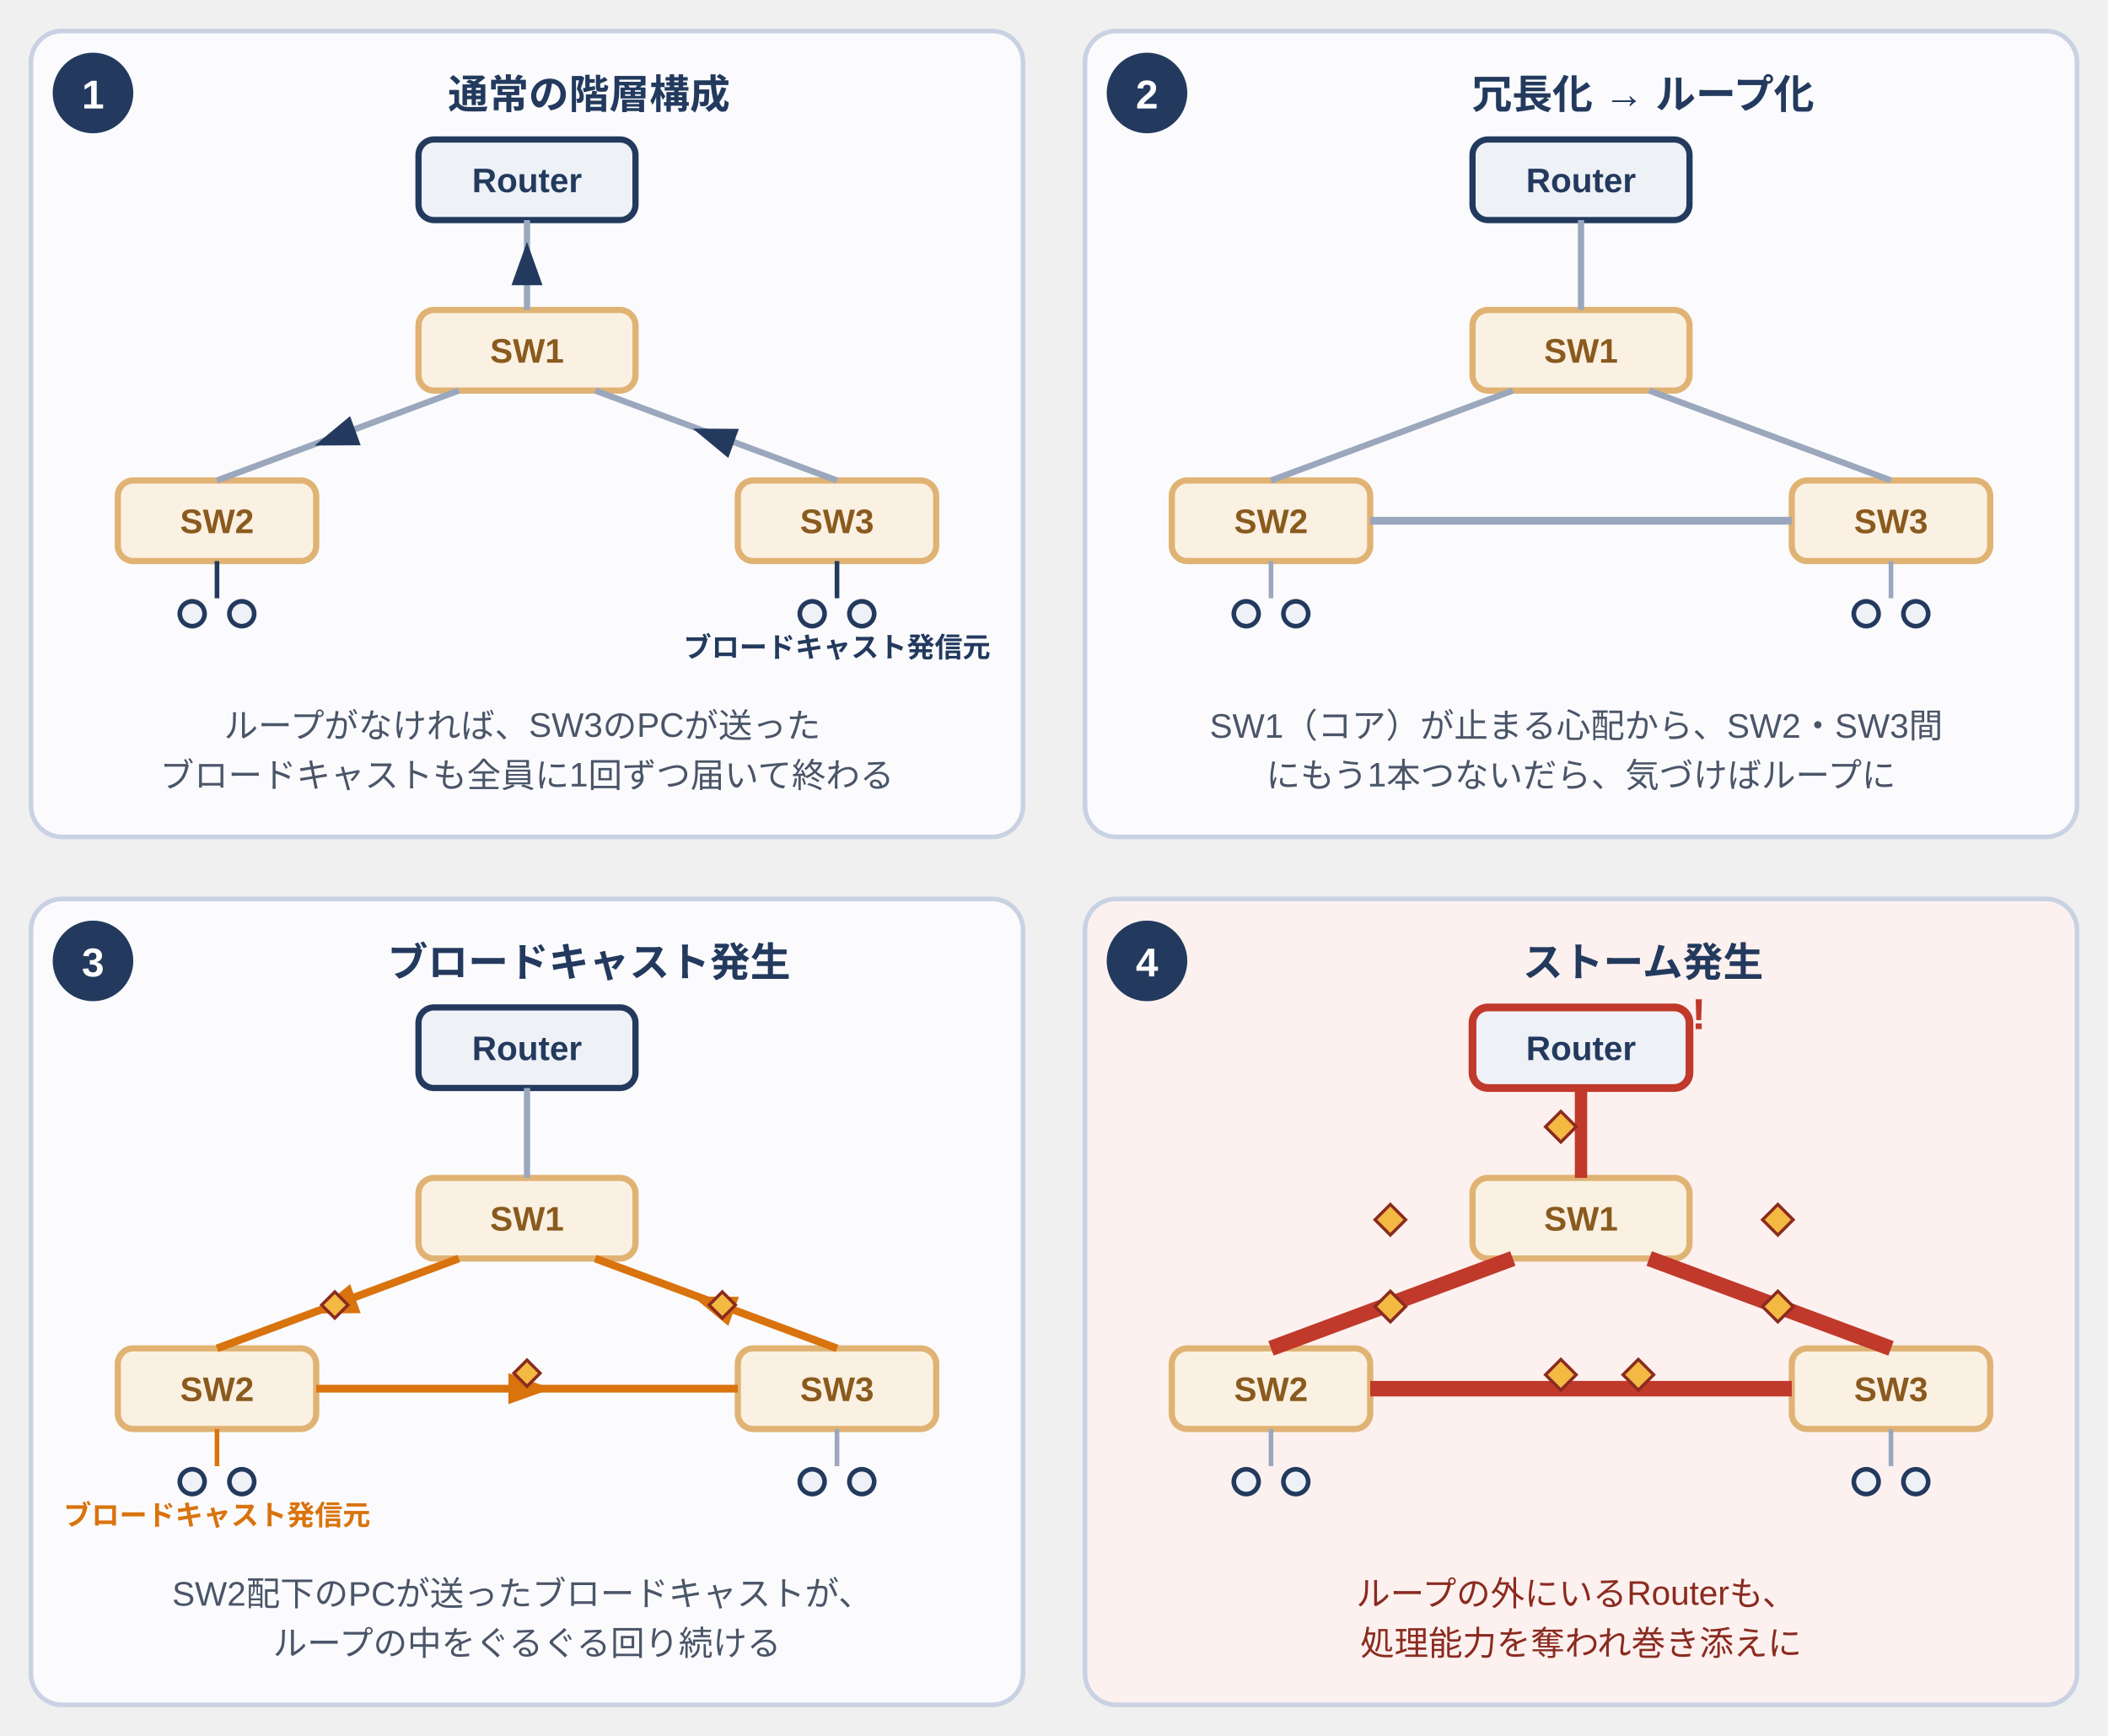
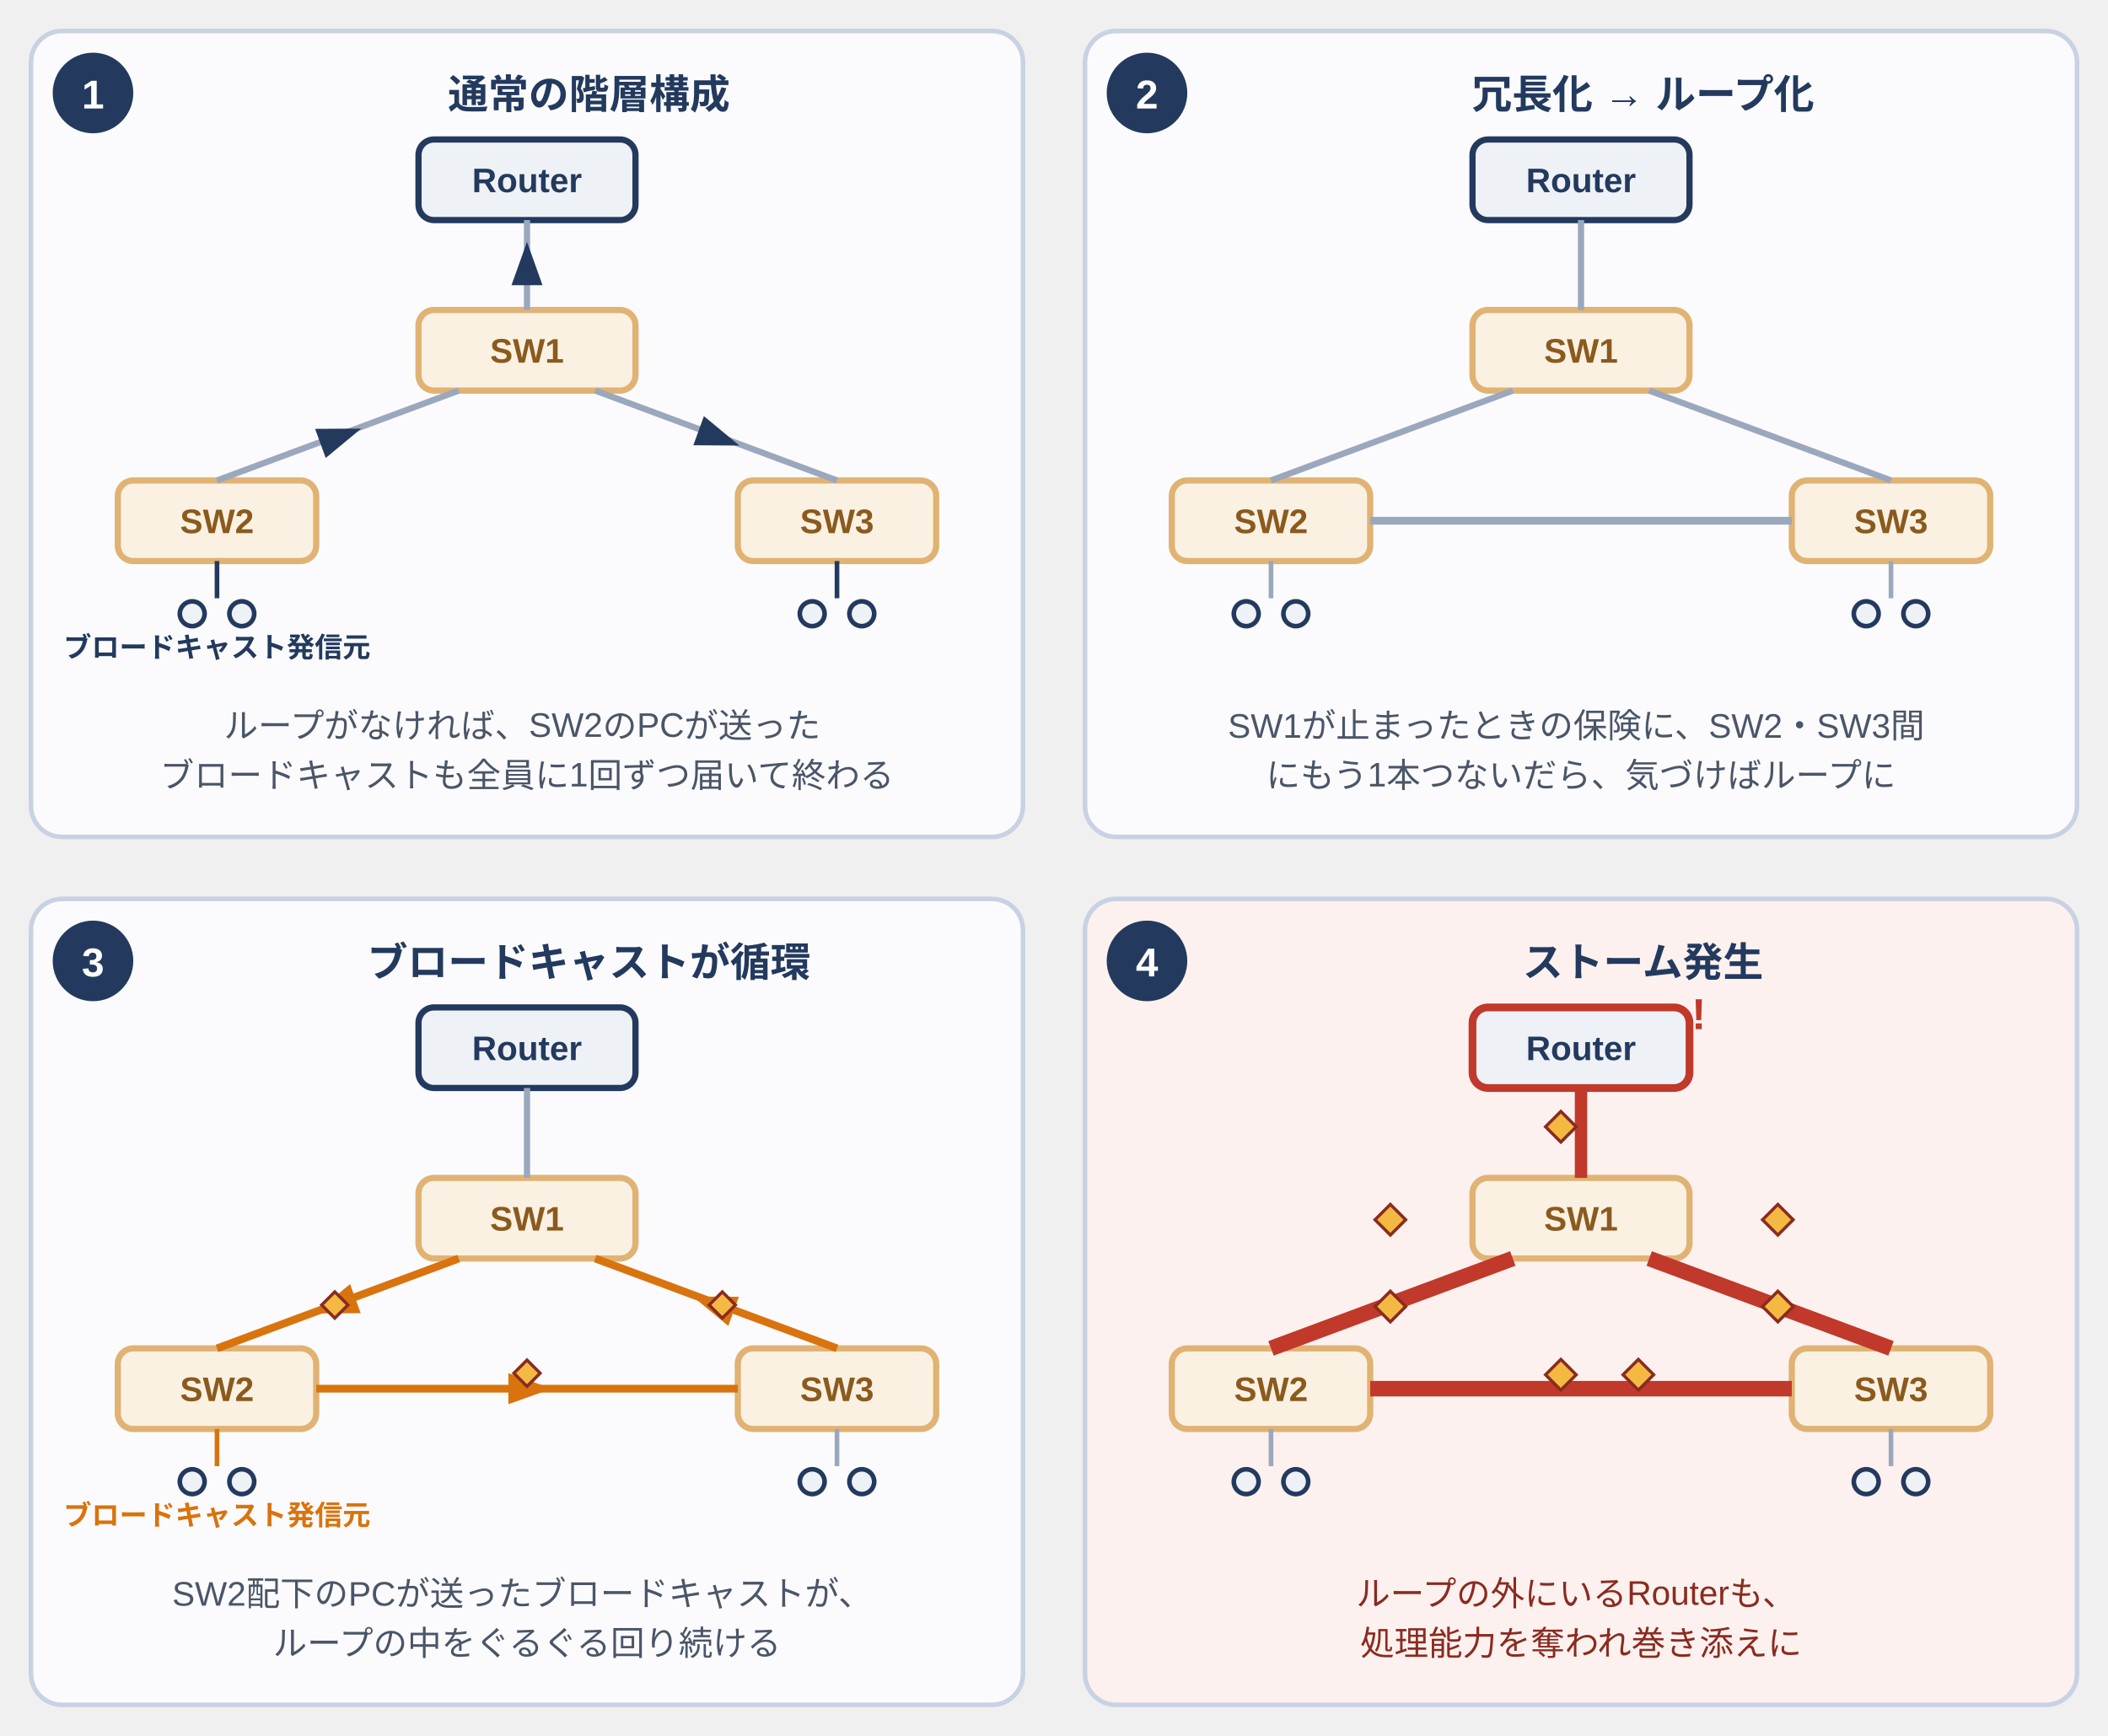
<svg xmlns="http://www.w3.org/2000/svg" viewBox="0 0 680 560" width="680" height="560">
  <defs>
    <polygon id="flow-arrow2" points="8,0 -6,-5 -6,5" fill="#d9730d" />
    <polygon id="flow-arrow-navy" points="8,0 -6,-5 -6,5" fill="#233a5e" />
    <polygon id="flow-arrow-red" points="8,0 -6,-5 -6,5" fill="#c0392b" />
  </defs>
  <g transform="translate(10,10)">
    <rect x="0" y="0" width="320" height="260" rx="10" fill="#fbfbfd" stroke="#c9d2e3" stroke-width="1.5" />
    <circle cx="20" cy="20" r="13" fill="#233a5e" />
    <text x="20" y="25" text-anchor="middle" fill="#ffffff" font-family="Arial, Helvetica, sans-serif" font-size="13" font-weight="bold">1</text>
    <text x="180" y="25" text-anchor="middle" fill="#233a5e" font-family="Arial, Helvetica, sans-serif" font-size="13" font-weight="bold">通常の階層構成</text>
    <rect x="125" y="35" width="70" height="26" rx="5" fill="#eef1f6" stroke="#233a5e" stroke-width="2" />
    <text x="160" y="52" text-anchor="middle" fill="#233a5e" font-family="Arial, Helvetica, sans-serif" font-size="11" font-weight="bold">Router</text>
    <rect x="125" y="90" width="70" height="26" rx="5" fill="#fbf1e2" stroke="#e0b374" stroke-width="2" />
    <text x="160" y="107" text-anchor="middle" fill="#8a5a1e" font-family="Arial, Helvetica, sans-serif" font-size="11" font-weight="bold">SW1</text>
    <rect x="28" y="145" width="64" height="26" rx="5" fill="#fbf1e2" stroke="#e0b374" stroke-width="2" />
    <text x="60" y="162" text-anchor="middle" fill="#8a5a1e" font-family="Arial, Helvetica, sans-serif" font-size="11" font-weight="bold">SW2</text>
    <rect x="228" y="145" width="64" height="26" rx="5" fill="#fbf1e2" stroke="#e0b374" stroke-width="2" />
    <text x="260" y="162" text-anchor="middle" fill="#8a5a1e" font-family="Arial, Helvetica, sans-serif" font-size="11" font-weight="bold">SW3</text>
    <line x1="160" y1="61" x2="160" y2="90" stroke="#9aa7bd" stroke-width="2" />
    <line x1="138" y1="116" x2="60" y2="145" stroke="#9aa7bd" stroke-width="2" />
    <line x1="182" y1="116" x2="260" y2="145" stroke="#9aa7bd" stroke-width="2" />
-     <use href="#flow-arrow-navy" transform="translate(221,131) rotate(200)" />
+     <use href="#flow-arrow-navy" transform="translate(99,131) rotate(340)" />
    <use href="#flow-arrow-navy" transform="translate(160,76) rotate(-90)" />
-     <use href="#flow-arrow-navy" transform="translate(99,131) rotate(160)" />
+     <use href="#flow-arrow-navy" transform="translate(221,131) rotate(20)" />
    <line x1="60" y1="171" x2="60" y2="183" stroke="#233a5e" stroke-width="1.5" />
    <line x1="260" y1="171" x2="260" y2="183" stroke="#233a5e" stroke-width="1.5" />
    <g stroke="#233a5e" stroke-width="1.5" fill="#eef1f6">
      <circle cx="52" cy="188" r="4" />
      <circle cx="68" cy="188" r="4" />
      <circle cx="252" cy="188" r="4" />
      <circle cx="268" cy="188" r="4" />
    </g>
-     <text x="260" y="202" text-anchor="middle" fill="#233a5e" font-family="Arial, Helvetica, sans-serif" font-size="9" font-weight="bold">ブロードキャスト発信元</text>
+     <text x="60" y="202" text-anchor="middle" fill="#233a5e" font-family="Arial, Helvetica, sans-serif" font-size="9" font-weight="bold">ブロードキャスト発信元</text>
    <text x="160" y="228" text-anchor="middle" fill="#4a5568" font-family="Arial, Helvetica, sans-serif" font-size="11">
-       <tspan x="160" dy="0">ループがなければ、SW3のPCが送った</tspan>
+       <tspan x="160" dy="0">ループがなければ、SW2のPCが送った</tspan>
      <tspan x="160" dy="16">ブロードキャストも全員に1回ずつ届いて終わる</tspan>
    </text>
  </g>
  <g transform="translate(350,10)">
    <rect x="0" y="0" width="320" height="260" rx="10" fill="#fbfbfd" stroke="#c9d2e3" stroke-width="1.5" />
    <circle cx="20" cy="20" r="13" fill="#233a5e" />
    <text x="20" y="25" text-anchor="middle" fill="#ffffff" font-family="Arial, Helvetica, sans-serif" font-size="13" font-weight="bold">2</text>
    <text x="180" y="25" text-anchor="middle" fill="#233a5e" font-family="Arial, Helvetica, sans-serif" font-size="13" font-weight="bold">冗長化 → ループ化</text>
    <rect x="125" y="35" width="70" height="26" rx="5" fill="#eef1f6" stroke="#233a5e" stroke-width="2" />
    <text x="160" y="52" text-anchor="middle" fill="#233a5e" font-family="Arial, Helvetica, sans-serif" font-size="11" font-weight="bold">Router</text>
    <rect x="125" y="90" width="70" height="26" rx="5" fill="#fbf1e2" stroke="#e0b374" stroke-width="2" />
    <text x="160" y="107" text-anchor="middle" fill="#8a5a1e" font-family="Arial, Helvetica, sans-serif" font-size="11" font-weight="bold">SW1</text>
    <rect x="28" y="145" width="64" height="26" rx="5" fill="#fbf1e2" stroke="#e0b374" stroke-width="2" />
    <text x="60" y="162" text-anchor="middle" fill="#8a5a1e" font-family="Arial, Helvetica, sans-serif" font-size="11" font-weight="bold">SW2</text>
    <rect x="228" y="145" width="64" height="26" rx="5" fill="#fbf1e2" stroke="#e0b374" stroke-width="2" />
    <text x="260" y="162" text-anchor="middle" fill="#8a5a1e" font-family="Arial, Helvetica, sans-serif" font-size="11" font-weight="bold">SW3</text>
    <line x1="160" y1="61" x2="160" y2="90" stroke="#9aa7bd" stroke-width="2" />
    <line x1="138" y1="116" x2="60" y2="145" stroke="#9aa7bd" stroke-width="2" />
    <line x1="182" y1="116" x2="260" y2="145" stroke="#9aa7bd" stroke-width="2" />
    <line x1="92" y1="158" x2="228" y2="158" stroke="#9aa7bd" stroke-width="2.5" />
    <line x1="60" y1="171" x2="60" y2="183" stroke="#9aa7bd" stroke-width="1.5" />
    <line x1="260" y1="171" x2="260" y2="183" stroke="#9aa7bd" stroke-width="1.5" />
    <g stroke="#233a5e" stroke-width="1.5" fill="#eef1f6">
      <circle cx="52" cy="188" r="4" />
      <circle cx="68" cy="188" r="4" />
      <circle cx="252" cy="188" r="4" />
      <circle cx="268" cy="188" r="4" />
    </g>
    <text x="160" y="228" text-anchor="middle" fill="#4a5568" font-family="Arial, Helvetica, sans-serif" font-size="11">
-       <tspan x="160" dy="0">SW1（コア）が止まる心配から、SW2・SW3間</tspan>
+       <tspan x="160" dy="0">SW1が止まったときの保険に、SW2・SW3間</tspan>
      <tspan x="160" dy="16">にもう1本つないだら、気づけばループに</tspan>
    </text>
  </g>
  <g transform="translate(10,290)">
    <rect x="0" y="0" width="320" height="260" rx="10" fill="#fbfbfd" stroke="#c9d2e3" stroke-width="1.5" />
    <circle cx="20" cy="20" r="13" fill="#233a5e" />
    <text x="20" y="25" text-anchor="middle" fill="#ffffff" font-family="Arial, Helvetica, sans-serif" font-size="13" font-weight="bold">3</text>
-     <text x="180" y="25" text-anchor="middle" fill="#233a5e" font-family="Arial, Helvetica, sans-serif" font-size="13" font-weight="bold">ブロードキャスト発生</text>
+     <text x="180" y="25" text-anchor="middle" fill="#233a5e" font-family="Arial, Helvetica, sans-serif" font-size="13" font-weight="bold">ブロードキャストが循環</text>
    <rect x="125" y="35" width="70" height="26" rx="5" fill="#eef1f6" stroke="#233a5e" stroke-width="2" />
    <text x="160" y="52" text-anchor="middle" fill="#233a5e" font-family="Arial, Helvetica, sans-serif" font-size="11" font-weight="bold">Router</text>
    <rect x="125" y="90" width="70" height="26" rx="5" fill="#fbf1e2" stroke="#e0b374" stroke-width="2" />
    <text x="160" y="107" text-anchor="middle" fill="#8a5a1e" font-family="Arial, Helvetica, sans-serif" font-size="11" font-weight="bold">SW1</text>
    <rect x="28" y="145" width="64" height="26" rx="5" fill="#fbf1e2" stroke="#e0b374" stroke-width="2" />
    <text x="60" y="162" text-anchor="middle" fill="#8a5a1e" font-family="Arial, Helvetica, sans-serif" font-size="11" font-weight="bold">SW2</text>
    <rect x="228" y="145" width="64" height="26" rx="5" fill="#fbf1e2" stroke="#e0b374" stroke-width="2" />
    <text x="260" y="162" text-anchor="middle" fill="#8a5a1e" font-family="Arial, Helvetica, sans-serif" font-size="11" font-weight="bold">SW3</text>
    <line x1="160" y1="61" x2="160" y2="90" stroke="#9aa7bd" stroke-width="2" />
    <line x1="138" y1="116" x2="60" y2="145" stroke="#d9730d" stroke-width="2.5" />
    <line x1="182" y1="116" x2="260" y2="145" stroke="#d9730d" stroke-width="2.5" />
    <line x1="92" y1="158" x2="228" y2="158" stroke="#d9730d" stroke-width="2.5" />
    <use href="#flow-arrow2" transform="translate(99,131) rotate(160)" />
    <use href="#flow-arrow2" transform="translate(160,158) rotate(0)" />
    <use href="#flow-arrow2" transform="translate(221,131) rotate(200)" />
    <g fill="#f4b942" stroke="#8a2b20" stroke-width="1">
      <rect x="95" y="128" width="6" height="6" transform="rotate(45,98,131)" />
      <rect x="220" y="128" width="6" height="6" transform="rotate(45,223,131)" />
      <rect x="157" y="150" width="6" height="6" transform="rotate(45,160,153)" />
    </g>
    <line x1="60" y1="171" x2="60" y2="183" stroke="#d9730d" stroke-width="1.5" />
    <line x1="260" y1="171" x2="260" y2="183" stroke="#9aa7bd" stroke-width="1.5" />
    <g stroke="#233a5e" stroke-width="1.5" fill="#eef1f6">
      <circle cx="52" cy="188" r="4" />
      <circle cx="68" cy="188" r="4" />
      <circle cx="252" cy="188" r="4" />
      <circle cx="268" cy="188" r="4" />
    </g>
    <text x="60" y="202" text-anchor="middle" fill="#d9730d" font-family="Arial, Helvetica, sans-serif" font-size="9" font-weight="bold">ブロードキャスト発信元</text>
    <text x="160" y="228" text-anchor="middle" fill="#4a5568" font-family="Arial, Helvetica, sans-serif" font-size="11">
      <tspan x="160" dy="0">SW2配下のPCが送ったブロードキャストが、</tspan>
      <tspan x="160" dy="16">ループの中をぐるぐる回り続ける</tspan>
    </text>
  </g>
  <g transform="translate(350,290)">
    <rect x="0" y="0" width="320" height="260" rx="10" fill="#fdf1ef" stroke="#c9d2e3" stroke-width="1.5" />
    <circle cx="20" cy="20" r="13" fill="#233a5e" />
    <text x="20" y="25" text-anchor="middle" fill="#ffffff" font-family="Arial, Helvetica, sans-serif" font-size="13" font-weight="bold">4</text>
    <text x="180" y="25" text-anchor="middle" fill="#233a5e" font-family="Arial, Helvetica, sans-serif" font-size="13" font-weight="bold">ストーム発生</text>
    <rect x="125" y="35" width="70" height="26" rx="5" fill="#eef1f6" stroke="#c0392b" stroke-width="2.5" />
    <text x="160" y="52" text-anchor="middle" fill="#233a5e" font-family="Arial, Helvetica, sans-serif" font-size="11" font-weight="bold">Router</text>
    <text x="198" y="42" text-anchor="middle" fill="#c0392b" font-family="Arial, Helvetica, sans-serif" font-size="14" font-weight="bold">!</text>
    <rect x="125" y="90" width="70" height="26" rx="5" fill="#fbf1e2" stroke="#e0b374" stroke-width="2" />
    <text x="160" y="107" text-anchor="middle" fill="#8a5a1e" font-family="Arial, Helvetica, sans-serif" font-size="11" font-weight="bold">SW1</text>
    <rect x="28" y="145" width="64" height="26" rx="5" fill="#fbf1e2" stroke="#e0b374" stroke-width="2" />
    <text x="60" y="162" text-anchor="middle" fill="#8a5a1e" font-family="Arial, Helvetica, sans-serif" font-size="11" font-weight="bold">SW2</text>
    <rect x="228" y="145" width="64" height="26" rx="5" fill="#fbf1e2" stroke="#e0b374" stroke-width="2" />
    <text x="260" y="162" text-anchor="middle" fill="#8a5a1e" font-family="Arial, Helvetica, sans-serif" font-size="11" font-weight="bold">SW3</text>
    <line x1="160" y1="61" x2="160" y2="90" stroke="#c0392b" stroke-width="4" />
    <line x1="138" y1="116" x2="60" y2="145" stroke="#c0392b" stroke-width="5" />
    <line x1="182" y1="116" x2="260" y2="145" stroke="#c0392b" stroke-width="5" />
    <line x1="92" y1="158" x2="228" y2="158" stroke="#c0392b" stroke-width="5" />
    <g fill="#f4b942" stroke="#8a2b20" stroke-width="1">
      <rect x="95" y="100" width="7" height="7" transform="rotate(45,98.5,103.5)" />
      <rect x="220" y="100" width="7" height="7" transform="rotate(45,223.5,103.5)" />
      <rect x="95" y="128" width="7" height="7" transform="rotate(45,98.5,131.5)" />
      <rect x="220" y="128" width="7" height="7" transform="rotate(45,223.5,131.5)" />
      <rect x="150" y="150" width="7" height="7" transform="rotate(45,153.5,153.5)" />
      <rect x="175" y="150" width="7" height="7" transform="rotate(45,178.5,153.5)" />
      <rect x="150" y="70" width="7" height="7" transform="rotate(45,153.5,73.5)" />
    </g>
    <line x1="60" y1="171" x2="60" y2="183" stroke="#9aa7bd" stroke-width="1.5" />
    <line x1="260" y1="171" x2="260" y2="183" stroke="#9aa7bd" stroke-width="1.5" />
    <g stroke="#233a5e" stroke-width="1.5" fill="#eef1f6">
      <circle cx="52" cy="188" r="4" />
      <circle cx="68" cy="188" r="4" />
      <circle cx="252" cy="188" r="4" />
      <circle cx="268" cy="188" r="4" />
    </g>
    <text x="160" y="228" text-anchor="middle" fill="#8a2b20" font-family="Arial, Helvetica, sans-serif" font-size="11">
      <tspan x="160" dy="0">ループの外にいるRouterも、</tspan>
      <tspan x="160" dy="16">処理能力を奪われ巻き添えに</tspan>
    </text>
  </g>
</svg>
